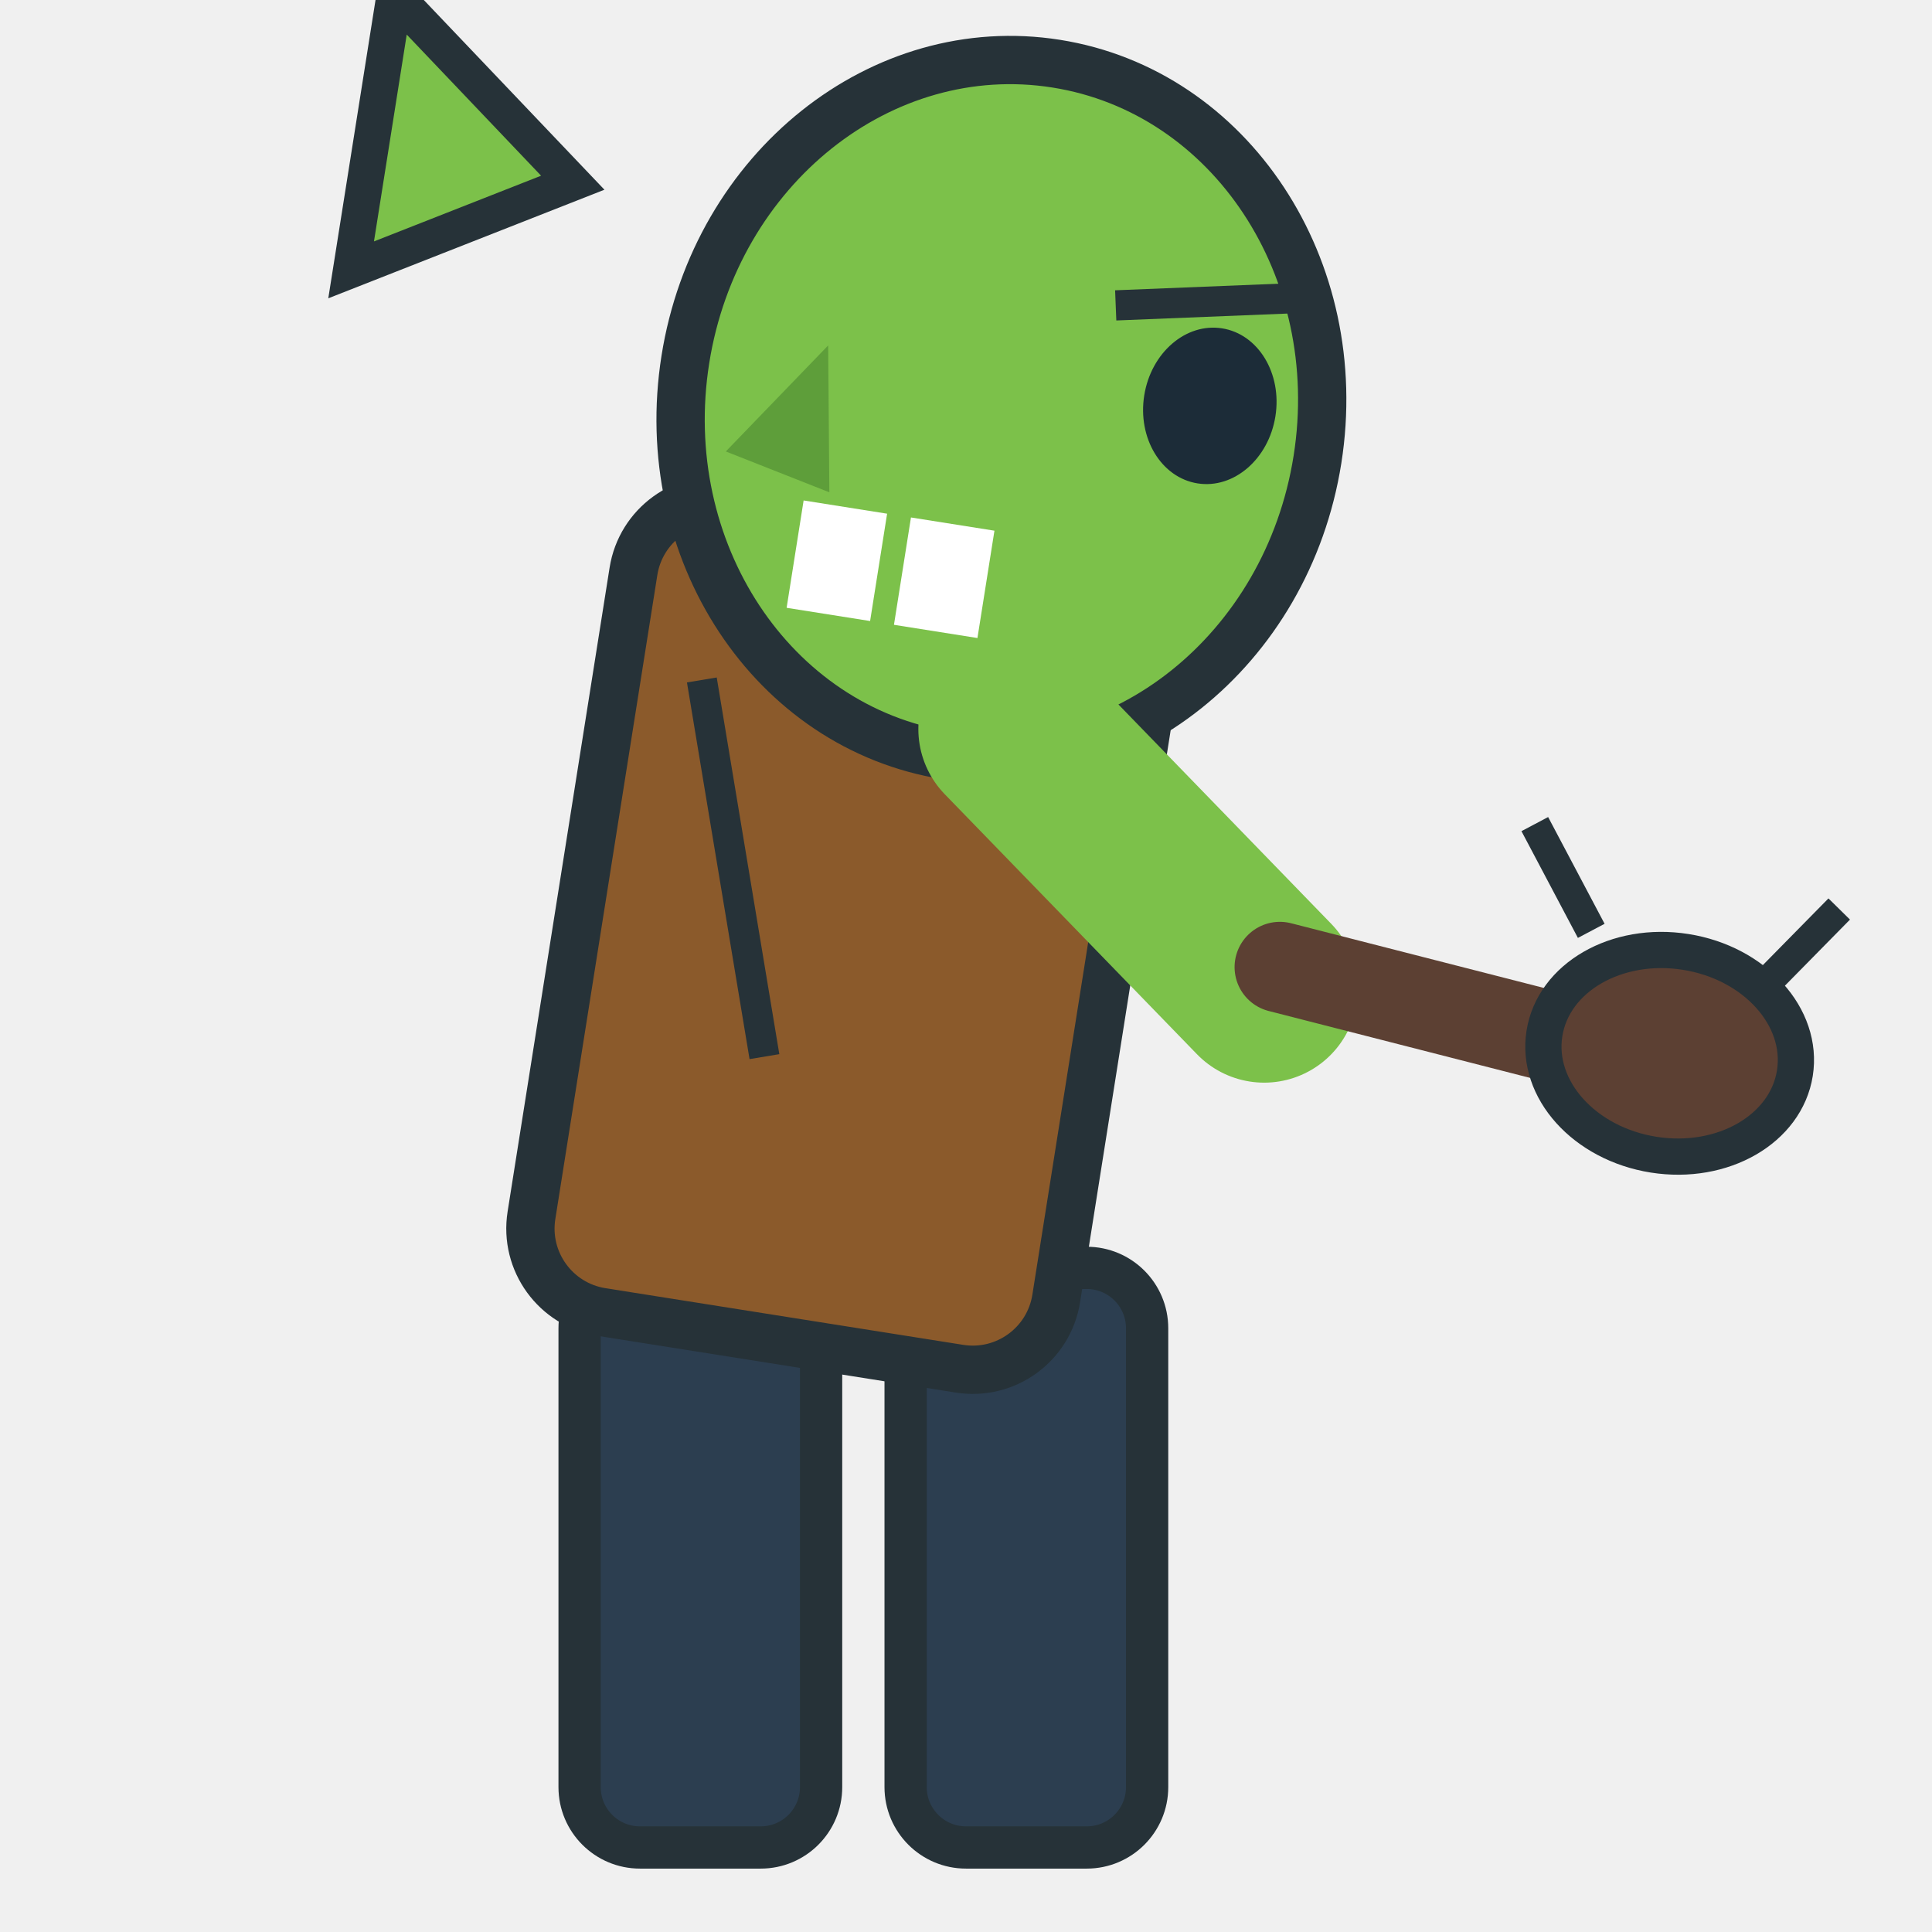
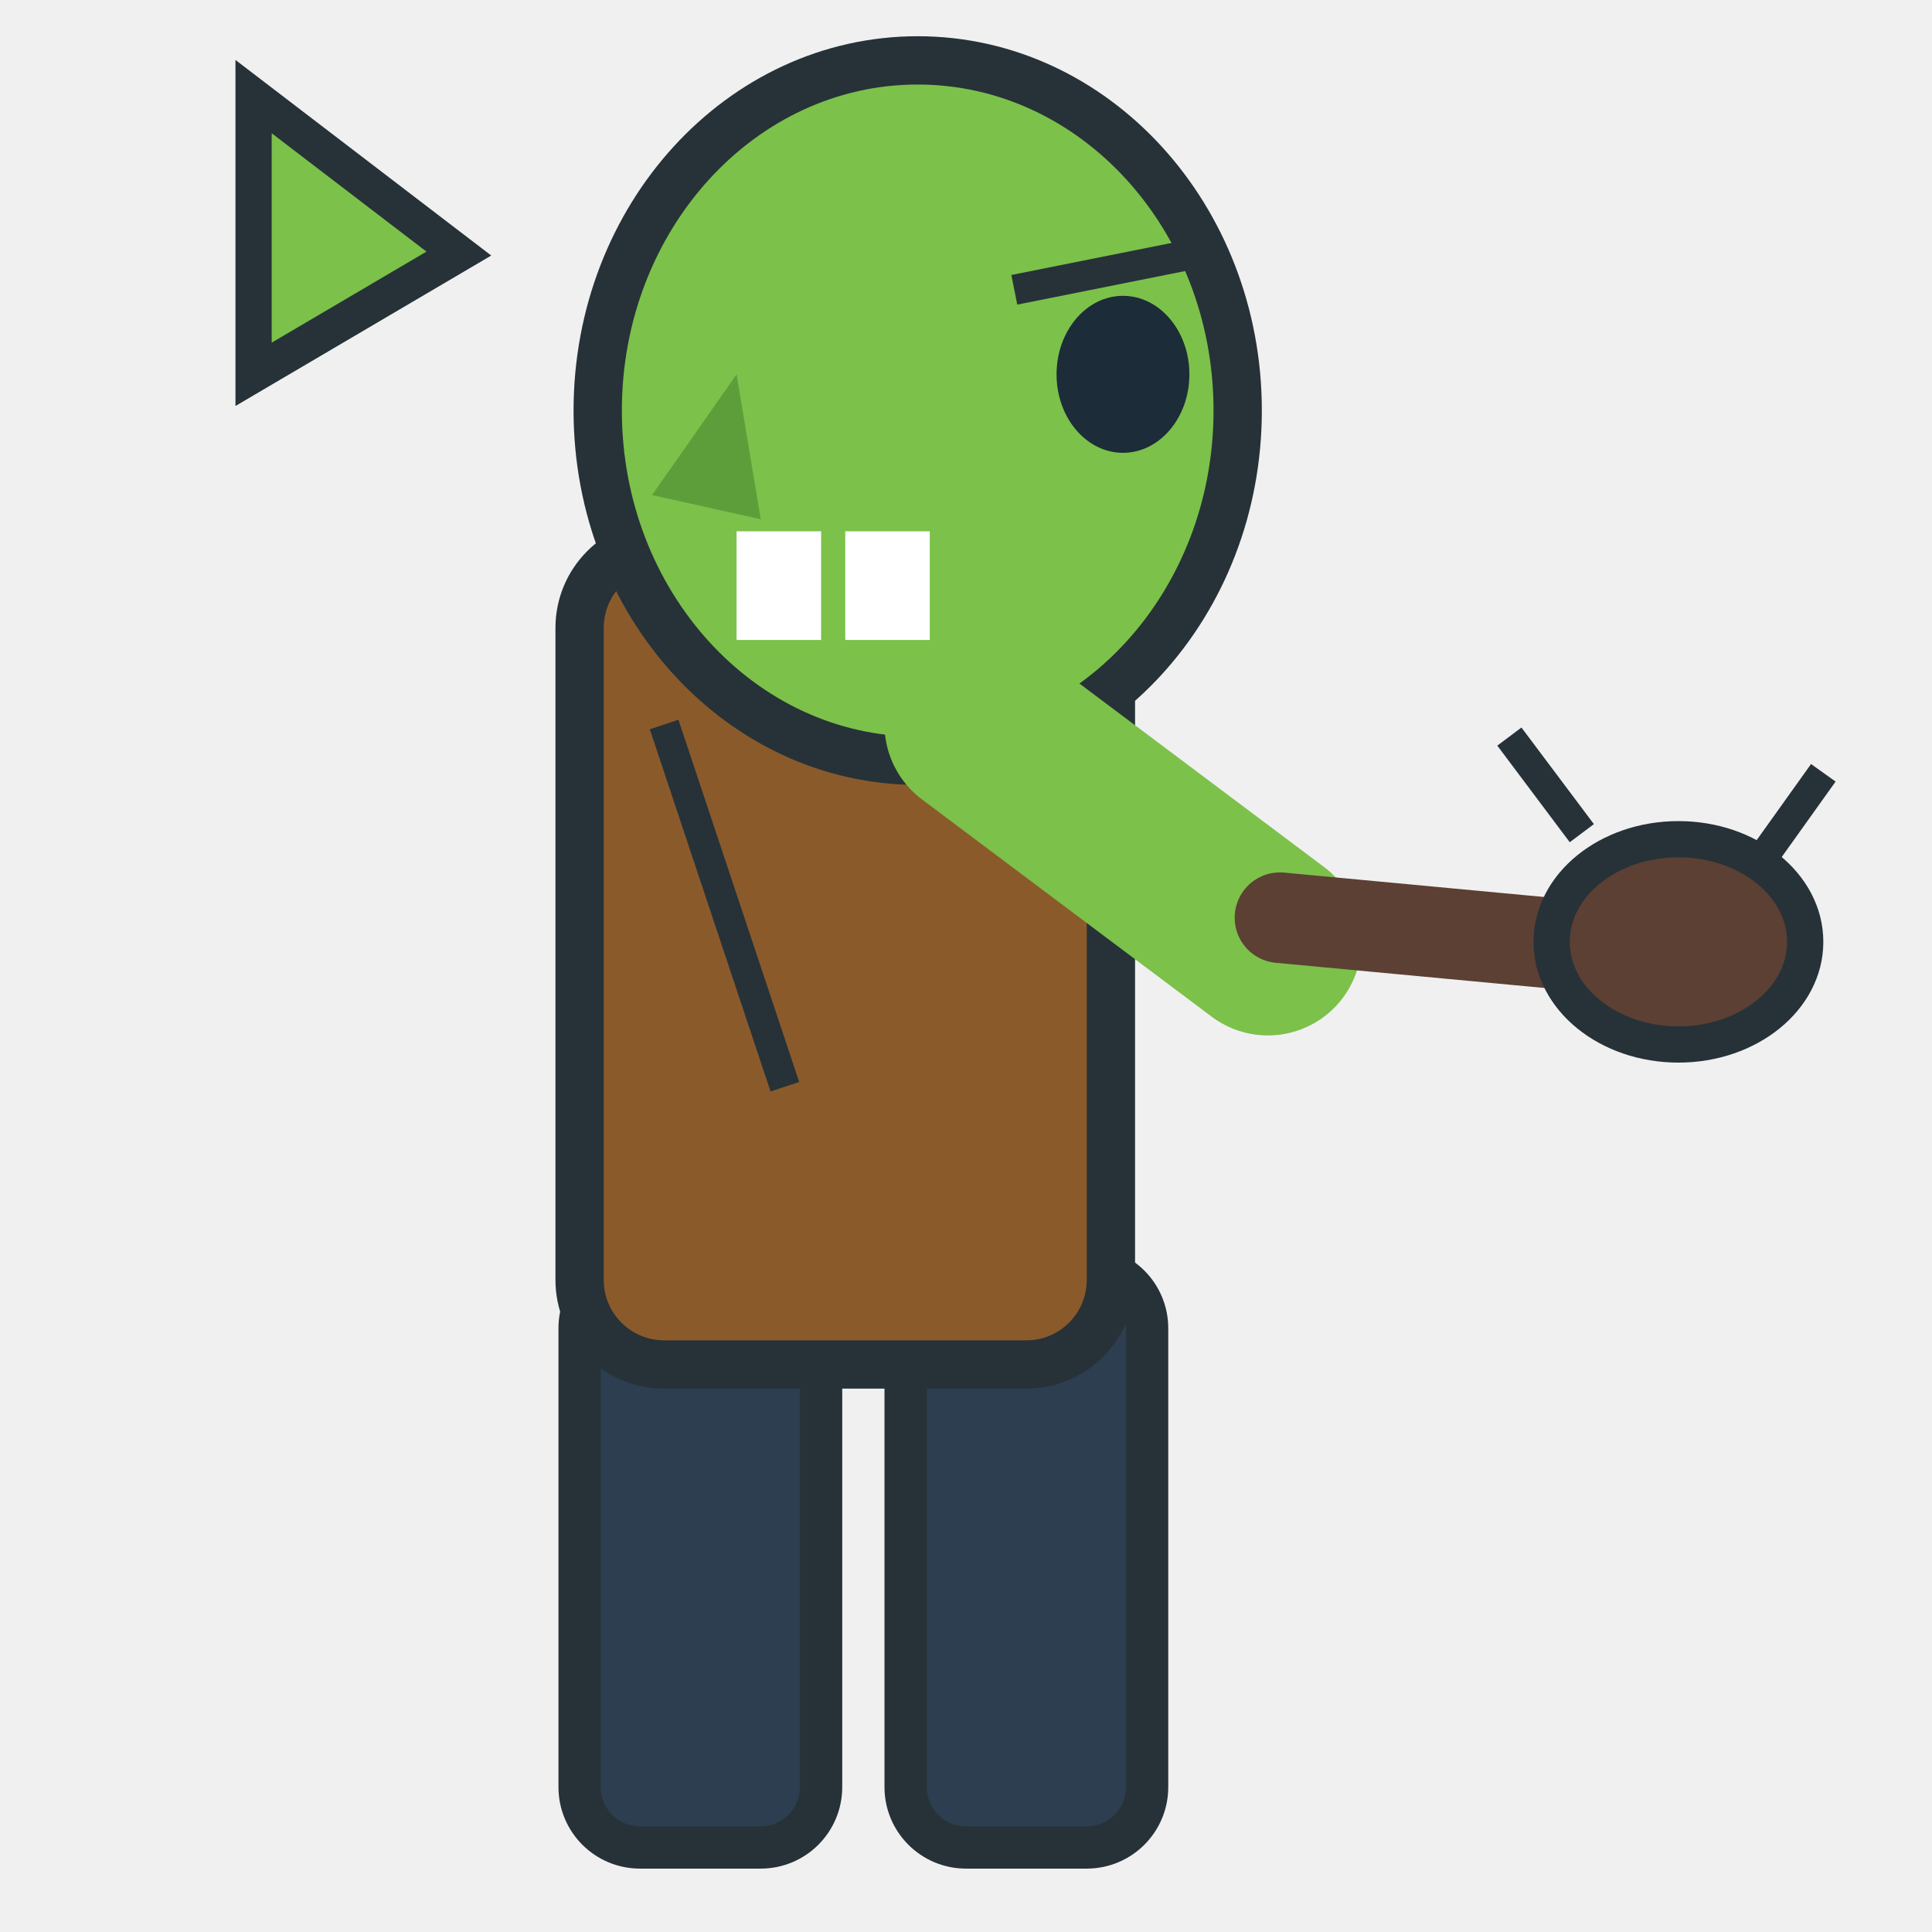
<svg xmlns="http://www.w3.org/2000/svg" width="320" height="320" viewBox="0 0 16 16">
  <rect x="4.8" y="10.5" width="2" height="4.8" rx="0.5" fill="#2C3E50" stroke="#263238" stroke-width="0.35" />
  <rect x="7.5" y="10.5" width="2" height="4.8" rx="0.5" fill="#2C3E50" stroke="#263238" stroke-width="0.35" />
-   <g transform="translate(8,7.8) rotate(9) translate(-8,-7.8)">
-     <rect x="4.8" y="4.5" width="4.4" height="6.8" rx="0.7" fill="#8B5A2B" stroke="#263238" stroke-width="0.4" />
-     <path d="M 5.5,6 L 6.5,9" fill="transparent" stroke="#263238" stroke-width="0.25" />
-     <ellipse cx="7.6" cy="3.4" rx="2.65" ry="2.9" fill="#7CC14A" stroke="#263238" stroke-width="0.4" />
-     <path d="M 3.8,2.1 L 2.1,0.8 L 2.1,3.1 Z" fill="#7CC14A" stroke="#263238" stroke-width="0.3" />
-     <polygon points="6.1,3.1 5.4,4.1 6.3,4.3" fill="#5E9E3A" stroke="none" />
-     <ellipse cx="9.3" cy="3.1" rx="0.55" ry="0.65" fill="#1C2C38" />
-     <path d="M 8.4,2.4 L 9.9,2.1" fill="transparent" stroke="#263238" stroke-width="0.25" />
-     <rect x="6.1" y="4.4" width="0.7" height="0.9" fill="#FFF" stroke="none" />
-     <rect x="7" y="4.4" width="0.7" height="0.9" fill="#FFF" stroke="none" />
-     <path d="M 8.1,6 L 10.5,7.8" fill="transparent" stroke="#7CC14A" stroke-width="1.55" stroke-linecap="round" />
-     <line x1="10.6" y1="7.6" x2="13.8" y2="7.9" stroke="#5C4033" stroke-width="0.75" stroke-linecap="round" />
-     <ellipse cx="13.9" cy="7.8" rx="1.05" ry="0.85" fill="#5C4033" stroke="#263238" stroke-width="0.3" />
-     <line x1="13.1" y1="6.9" x2="12.5" y2="6.1" stroke="#263238" stroke-width="0.25" />
-     <line x1="14.6" y1="7.1" x2="15.1" y2="6.4" stroke="#263238" stroke-width="0.25" />
-   </g>
+   <rect x="4.8" y="4.5" width="4.4" height="6.8" rx="0.7" fill="#8B5A2B" stroke="#263238" stroke-width="0.4" />
+   <path d="M 5.5,6 L 6.5,9" fill="transparent" stroke="#263238" stroke-width="0.25" />
+   <ellipse cx="7.6" cy="3.4" rx="2.65" ry="2.9" fill="#7CC14A" stroke="#263238" stroke-width="0.4" />
+   <path d="M 3.8,2.1 L 2.1,0.8 L 2.1,3.1 Z" fill="#7CC14A" stroke="#263238" stroke-width="0.3" />
+   <polygon points="6.1,3.1 5.4,4.1 6.3,4.3" fill="#5E9E3A" stroke="none" />
+   <ellipse cx="9.3" cy="3.1" rx="0.55" ry="0.65" fill="#1C2C38" />
+   <path d="M 8.4,2.4 L 9.9,2.1" fill="transparent" stroke="#263238" stroke-width="0.25" />
+   <rect x="6.1" y="4.4" width="0.7" height="0.9" fill="#FFF" stroke="none" />
+   <rect x="7" y="4.4" width="0.7" height="0.9" fill="#FFF" stroke="none" />
+   <path d="M 8.1,6 L 10.5,7.8" fill="transparent" stroke="#7CC14A" stroke-width="1.55" stroke-linecap="round" />
+   <line x1="10.6" y1="7.6" x2="13.8" y2="7.9" stroke="#5C4033" stroke-width="0.75" stroke-linecap="round" />
+   <ellipse cx="13.9" cy="7.8" rx="1.05" ry="0.85" fill="#5C4033" stroke="#263238" stroke-width="0.3" />
+   <line x1="13.1" y1="6.9" x2="12.5" y2="6.1" stroke="#263238" stroke-width="0.25" />
+   <line x1="14.6" y1="7.1" x2="15.1" y2="6.4" stroke="#263238" stroke-width="0.25" />
</svg>
